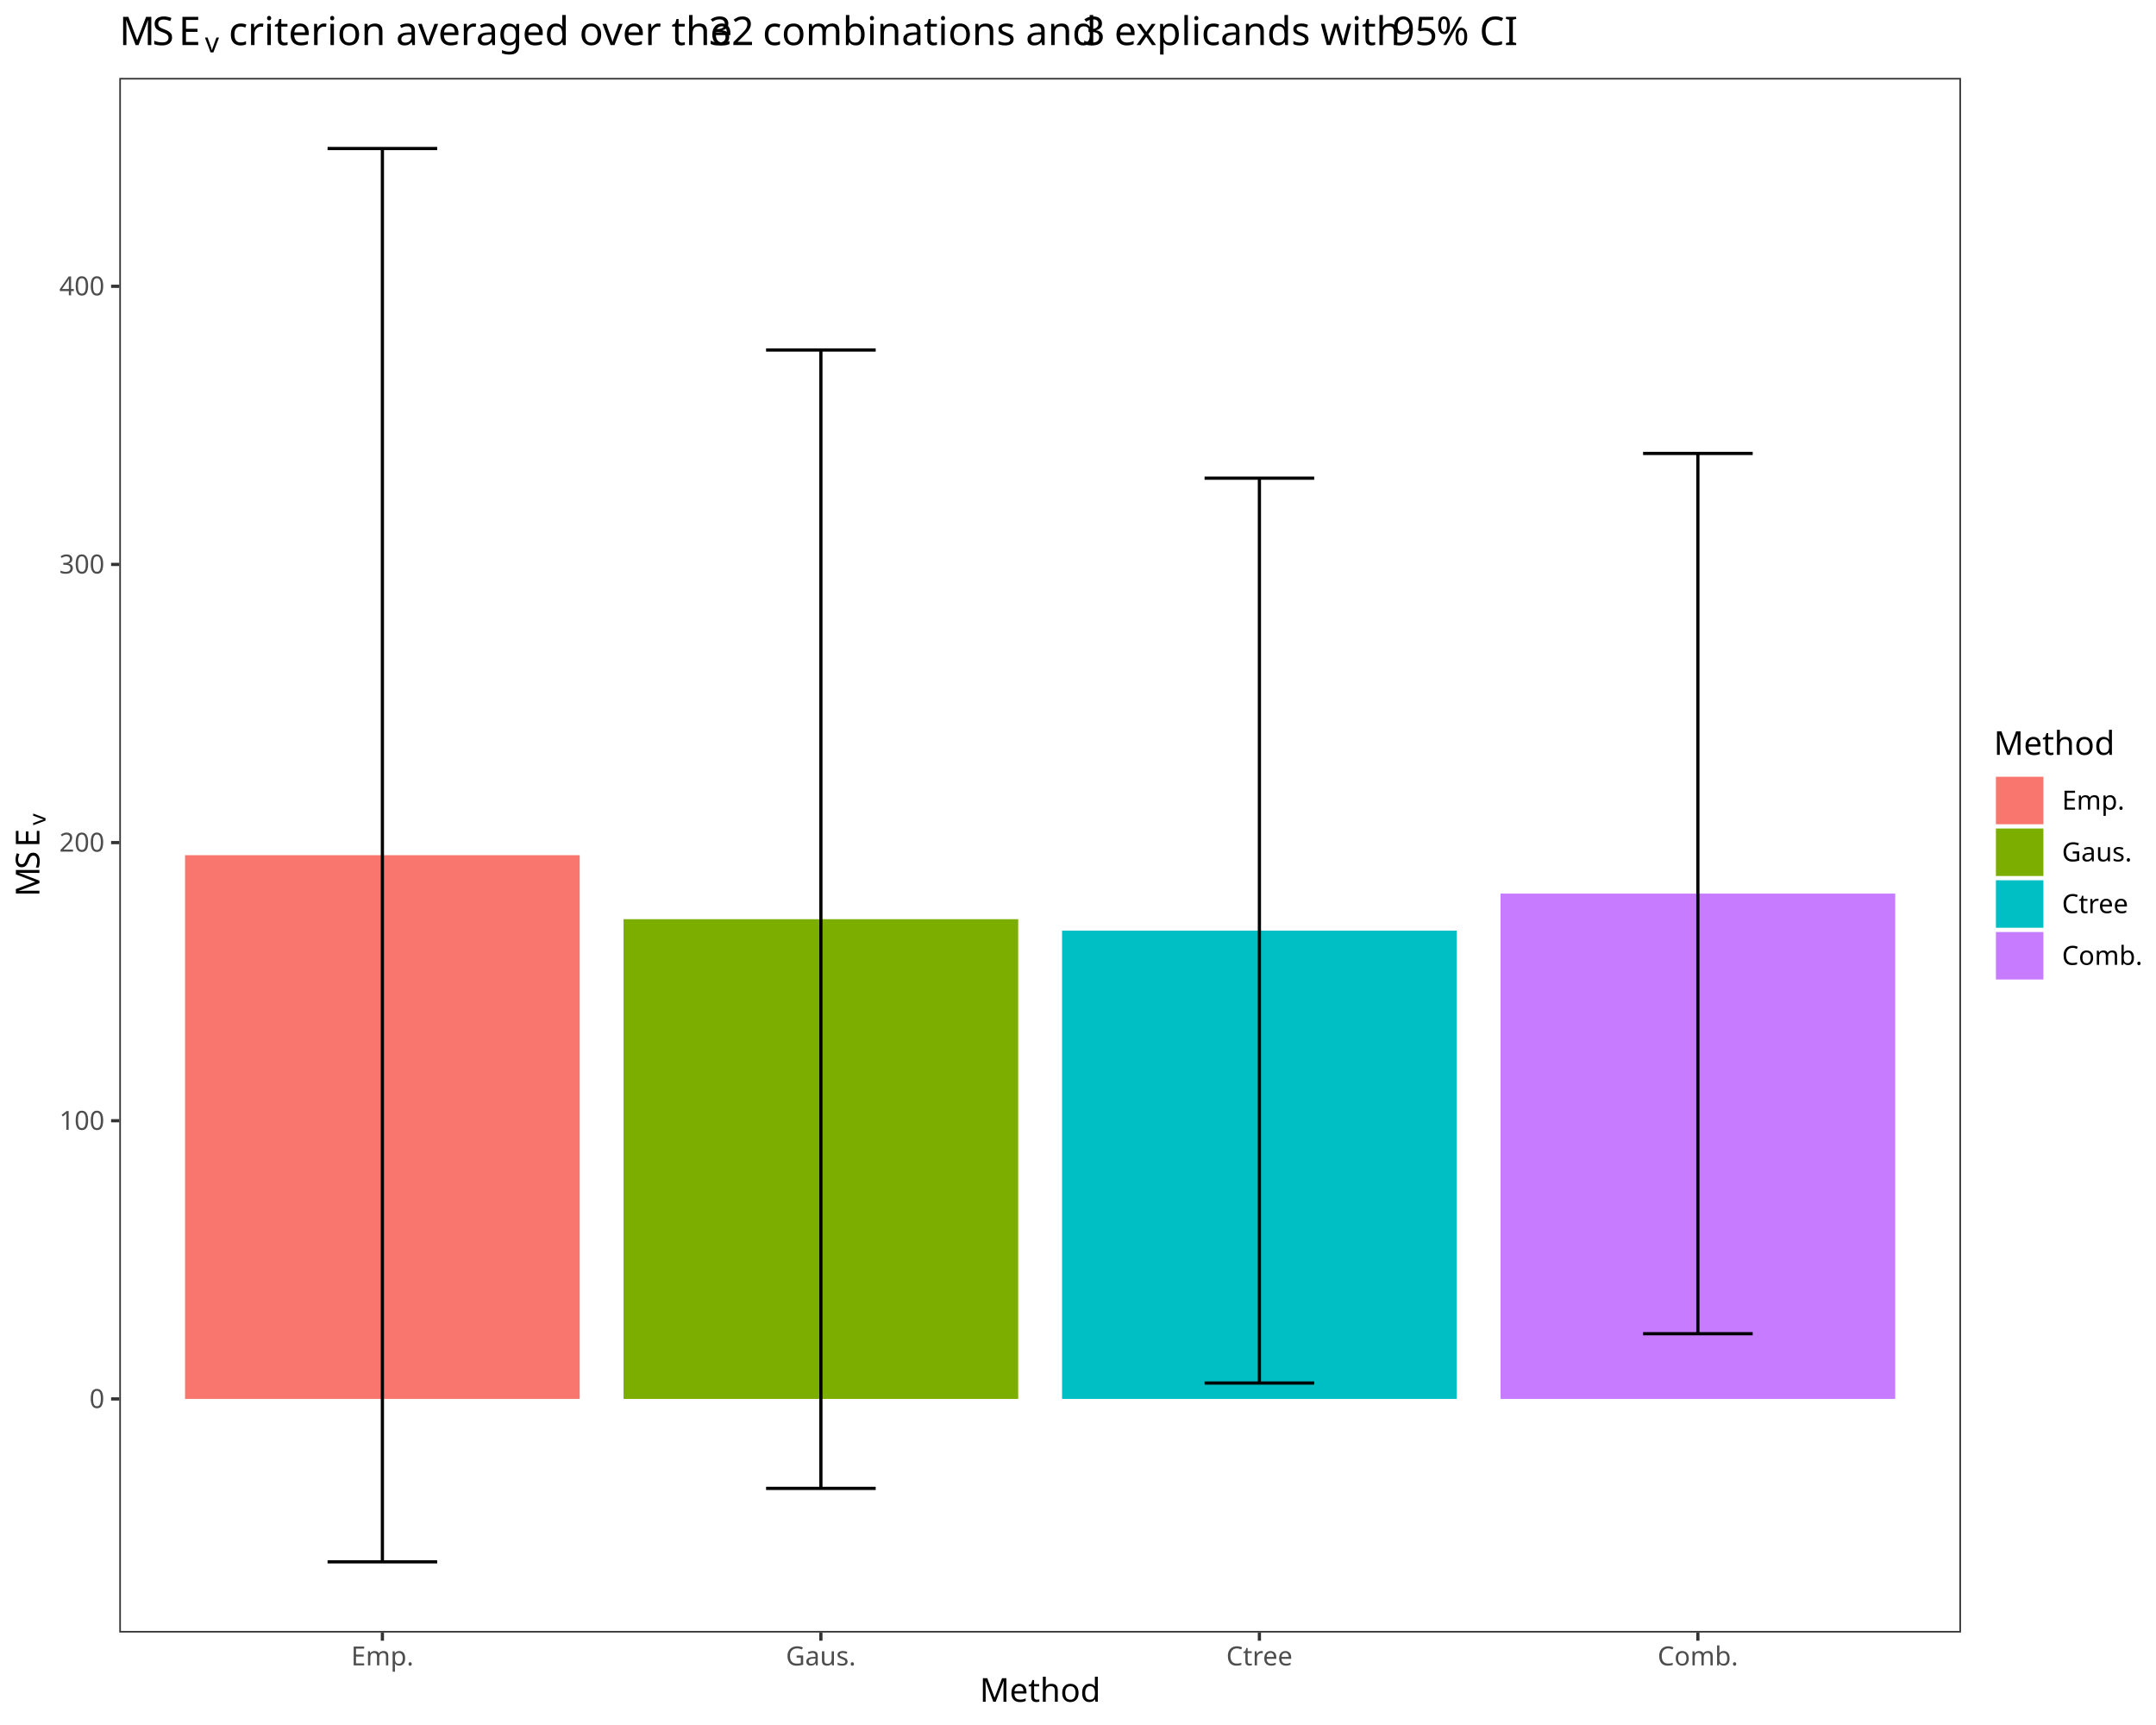
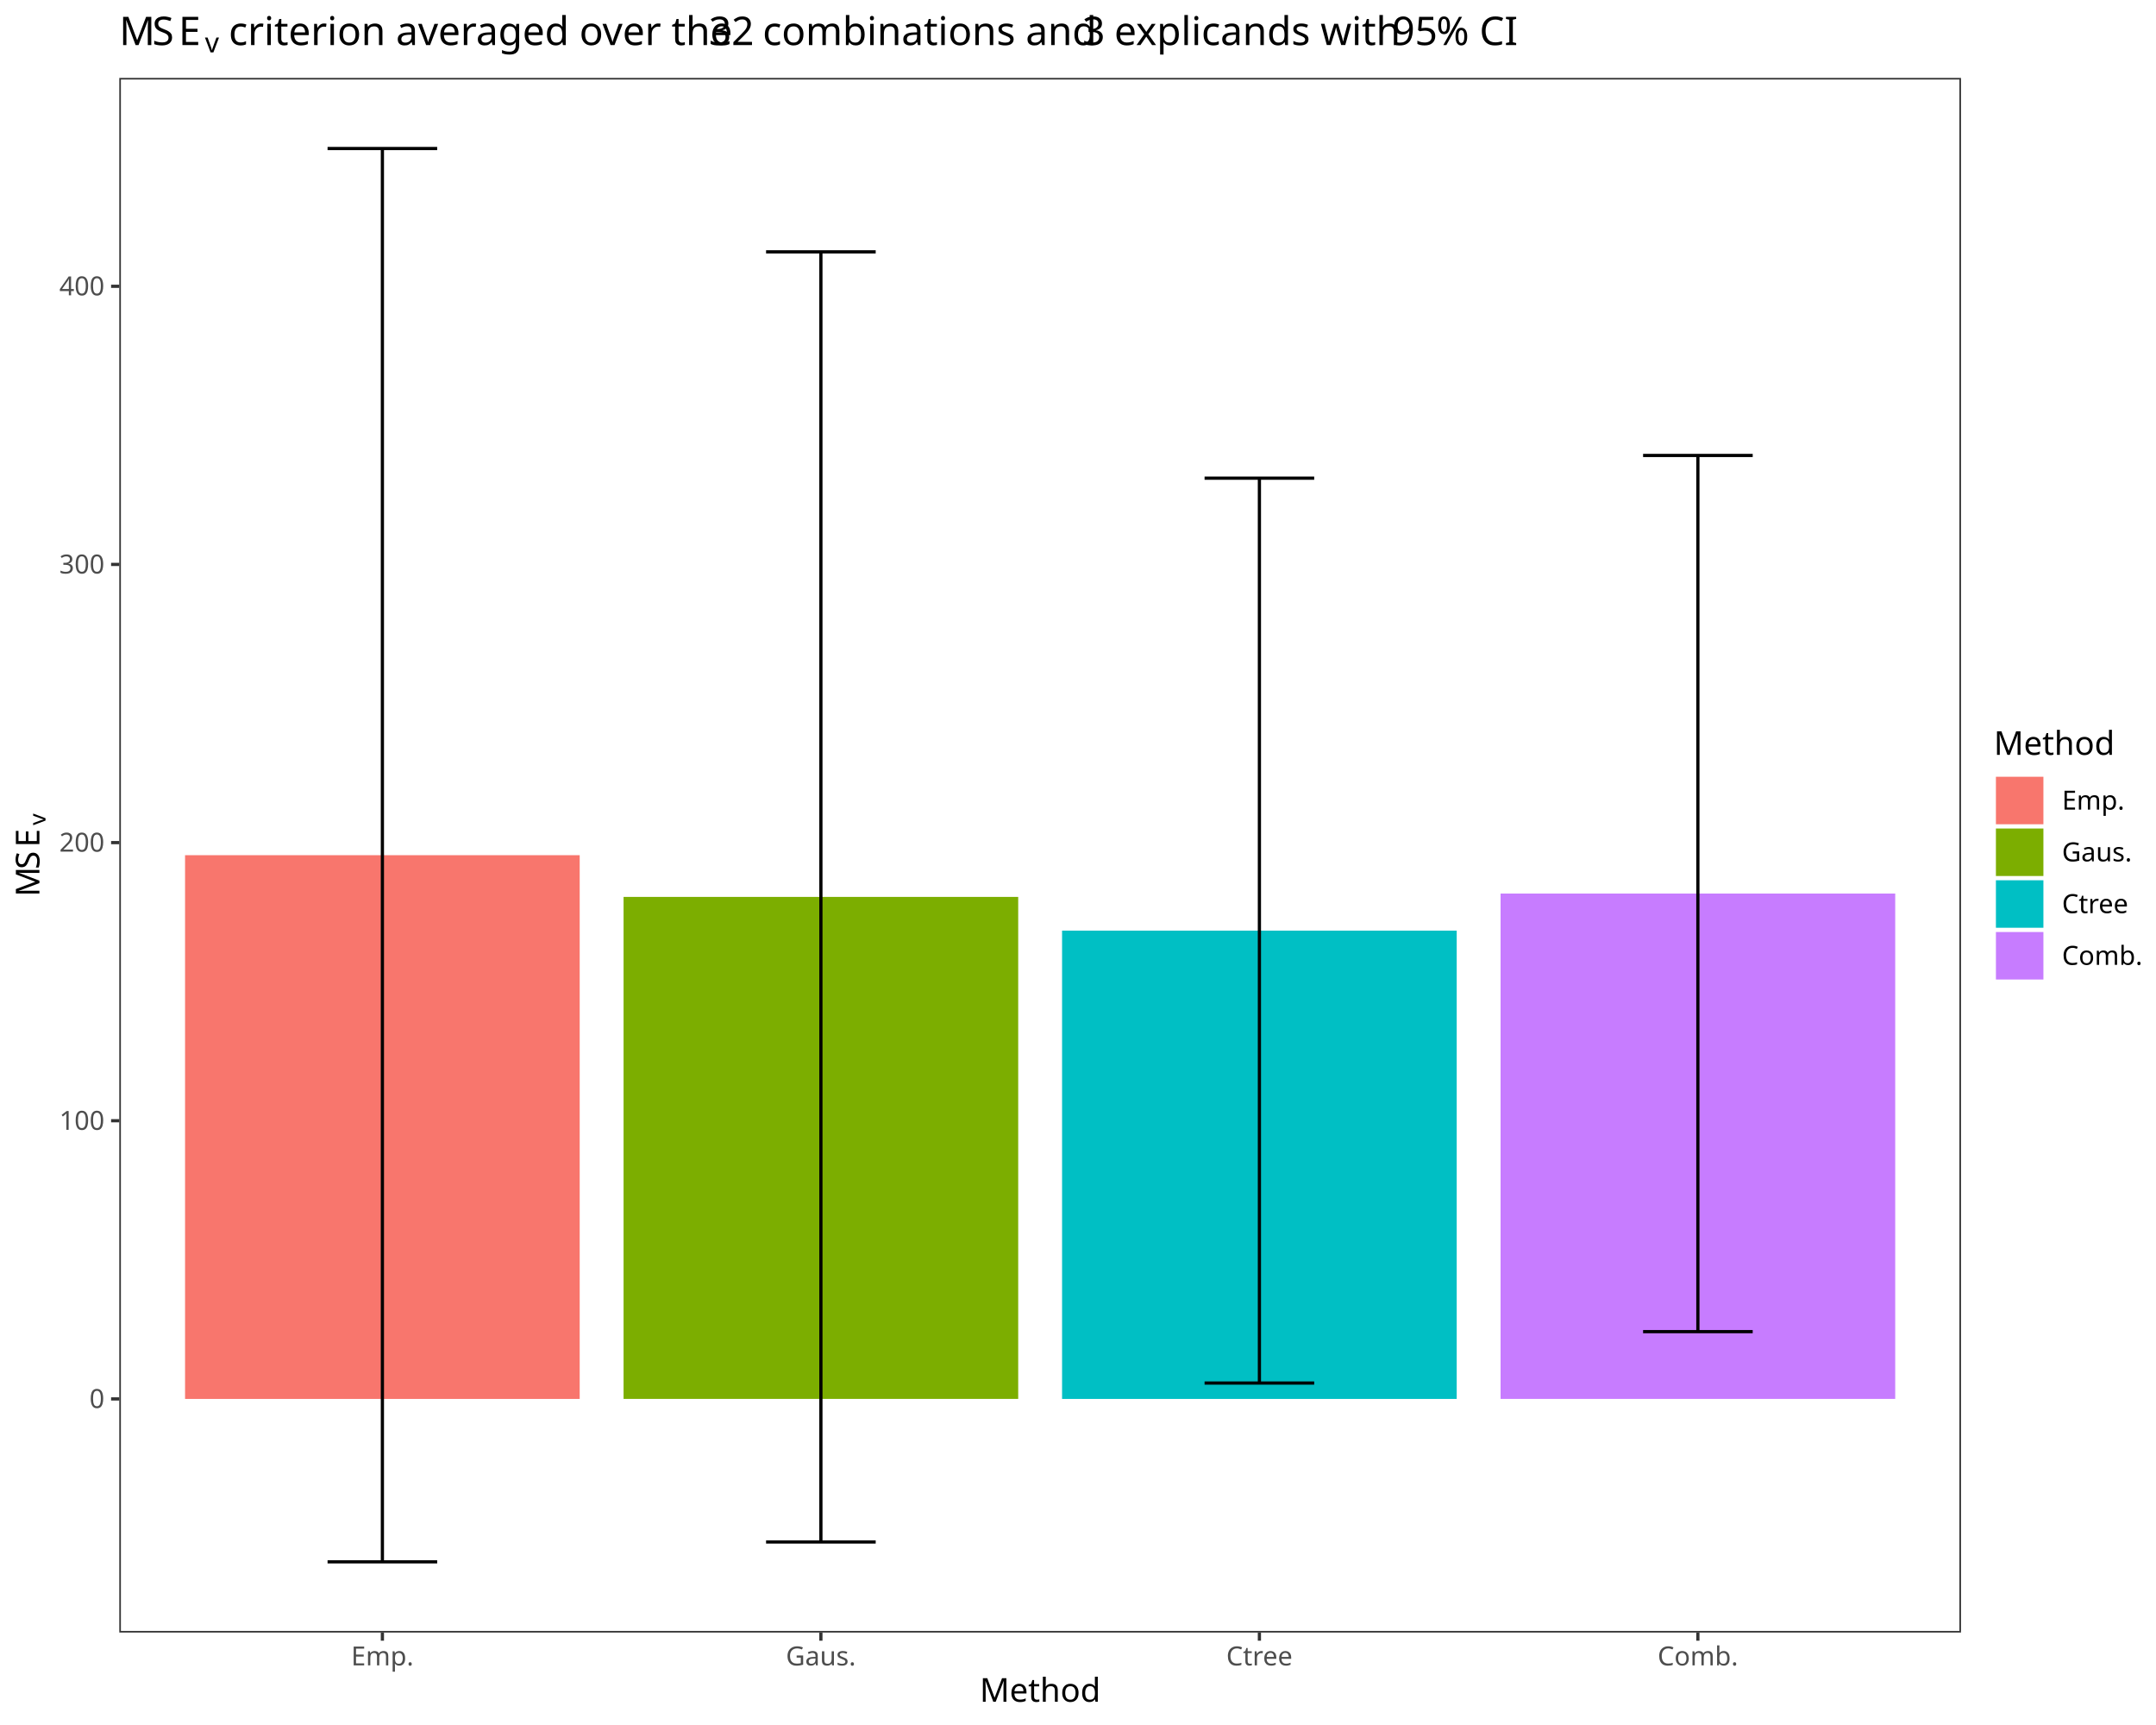
<svg xmlns="http://www.w3.org/2000/svg" class="svglite" data-engine-version="2.0" width="720.00pt" height="576.00pt" viewBox="0 0 720.00 576.00">
  <defs>
    <style type="text/css">
    .svglite line, .svglite polyline, .svglite polygon, .svglite path, .svglite rect, .svglite circle {
      fill: none;
      stroke: #000000;
      stroke-linecap: round;
      stroke-linejoin: round;
      stroke-miterlimit: 10.00;
    }
  </style>
  </defs>
  <rect width="100%" height="100%" style="stroke: none; fill: #FFFFFF;" />
  <defs>
    <clipPath id="cpMC4wMHw3MjAuMDB8MC4wMHw1NzYuMDA=">
      <rect x="0.00" y="0.00" width="720.00" height="576.00" />
    </clipPath>
  </defs>
  <g clip-path="url(#cpMC4wMHw3MjAuMDB8MC4wMHw1NzYuMDA=)">
    <rect x="0.00" y="0.00" width="720.00" height="576.00" style="stroke-width: 1.07; stroke: #FFFFFF; fill: #FFFFFF;" />
  </g>
  <defs>
    <clipPath id="cpMzkuODR8NjU0Ljg4fDI2LjAxfDU0NS4xMQ==">
      <rect x="39.84" y="26.01" width="615.04" height="519.11" />
    </clipPath>
  </defs>
  <g clip-path="url(#cpMzkuODR8NjU0Ljg4fDI2LjAxfDU0NS4xMQ==)">
    <rect x="39.84" y="26.01" width="615.04" height="519.11" style="stroke-width: 1.07; stroke: none; fill: #FFFFFF;" />
    <rect x="61.80" y="285.56" width="131.79" height="181.56" style="stroke-width: 1.07; stroke: none; stroke-linecap: butt; stroke-linejoin: miter; fill: #F8766D;" />
-     <rect x="208.24" y="306.93" width="131.79" height="160.19" style="stroke-width: 1.07; stroke: none; stroke-linecap: butt; stroke-linejoin: miter; fill: #7CAE00;" />
+     <rect x="208.24" y="299.49" width="131.79" height="167.62" style="stroke-width: 1.07; stroke: none; stroke-linecap: butt; stroke-linejoin: miter; fill: #7CAE00;" />
    <rect x="354.68" y="310.75" width="131.79" height="156.37" style="stroke-width: 1.07; stroke: none; stroke-linecap: butt; stroke-linejoin: miter; fill: #00BFC4;" />
-     <rect x="501.12" y="298.38" width="131.79" height="168.74" style="stroke-width: 1.07; stroke: none; stroke-linecap: butt; stroke-linejoin: miter; fill: #C77CFF;" />
+     <rect x="501.12" y="298.37" width="131.79" height="168.74" style="stroke-width: 1.07; stroke: none; stroke-linecap: butt; stroke-linejoin: miter; fill: #C77CFF;" />
    <polyline points="109.39,49.60 146.00,49.60 " style="stroke-width: 1.07; stroke-linecap: butt;" />
    <polyline points="127.70,49.60 127.70,521.52 " style="stroke-width: 1.07; stroke-linecap: butt;" />
    <polyline points="109.39,521.52 146.00,521.52 " style="stroke-width: 1.07; stroke-linecap: butt;" />
-     <polyline points="255.83,116.87 292.44,116.87 " style="stroke-width: 1.07; stroke-linecap: butt;" />
-     <polyline points="274.14,116.87 274.14,496.99 " style="stroke-width: 1.07; stroke-linecap: butt;" />
-     <polyline points="255.83,496.99 292.44,496.99 " style="stroke-width: 1.07; stroke-linecap: butt;" />
+     <polyline points="255.83,84.10 292.44,84.10 " style="stroke-width: 1.07; stroke-linecap: butt;" />
+     <polyline points="274.14,84.10 274.14,514.89 " style="stroke-width: 1.07; stroke-linecap: butt;" />
+     <polyline points="255.83,514.89 292.44,514.89 " style="stroke-width: 1.07; stroke-linecap: butt;" />
    <polyline points="402.27,159.67 438.88,159.67 " style="stroke-width: 1.07; stroke-linecap: butt;" />
    <polyline points="420.58,159.67 420.58,461.82 " style="stroke-width: 1.07; stroke-linecap: butt;" />
    <polyline points="402.27,461.82 438.88,461.82 " style="stroke-width: 1.07; stroke-linecap: butt;" />
-     <polyline points="548.71,151.41 585.32,151.41 " style="stroke-width: 1.07; stroke-linecap: butt;" />
-     <polyline points="567.01,151.41 567.01,445.35 " style="stroke-width: 1.07; stroke-linecap: butt;" />
-     <polyline points="548.71,445.35 585.32,445.35 " style="stroke-width: 1.07; stroke-linecap: butt;" />
+     <polyline points="548.71,152.09 585.32,152.09 " style="stroke-width: 1.07; stroke-linecap: butt;" />
+     <polyline points="567.01,152.09 567.01,444.66 " style="stroke-width: 1.07; stroke-linecap: butt;" />
+     <polyline points="548.71,444.66 585.32,444.66 " style="stroke-width: 1.07; stroke-linecap: butt;" />
    <rect x="39.84" y="26.01" width="615.04" height="519.11" style="stroke-width: 1.07; stroke: #333333;" />
  </g>
  <g clip-path="url(#cpMC4wMHw3MjAuMDB8MC4wMHw1NzYuMDA=)">
    <text x="34.90" y="470.14" text-anchor="end" style="font-size: 8.80px; fill: #4D4D4D; font-family: sans;" textLength="4.89px" lengthAdjust="spacingAndGlyphs">0</text>
    <text x="34.90" y="377.26" text-anchor="end" style="font-size: 8.80px; fill: #4D4D4D; font-family: sans;" textLength="14.68px" lengthAdjust="spacingAndGlyphs">100</text>
    <text x="34.90" y="284.38" text-anchor="end" style="font-size: 8.80px; fill: #4D4D4D; font-family: sans;" textLength="14.68px" lengthAdjust="spacingAndGlyphs">200</text>
    <text x="34.90" y="191.50" text-anchor="end" style="font-size: 8.80px; fill: #4D4D4D; font-family: sans;" textLength="14.68px" lengthAdjust="spacingAndGlyphs">300</text>
    <text x="34.90" y="98.62" text-anchor="end" style="font-size: 8.80px; fill: #4D4D4D; font-family: sans;" textLength="14.68px" lengthAdjust="spacingAndGlyphs">400</text>
    <polyline points="37.10,467.12 39.84,467.12 " style="stroke-width: 1.07; stroke: #333333; stroke-linecap: butt;" />
    <polyline points="37.10,374.23 39.84,374.23 " style="stroke-width: 1.07; stroke: #333333; stroke-linecap: butt;" />
    <polyline points="37.10,281.35 39.84,281.35 " style="stroke-width: 1.07; stroke: #333333; stroke-linecap: butt;" />
    <polyline points="37.10,188.47 39.84,188.47 " style="stroke-width: 1.07; stroke: #333333; stroke-linecap: butt;" />
    <polyline points="37.10,95.59 39.84,95.59 " style="stroke-width: 1.07; stroke: #333333; stroke-linecap: butt;" />
    <polyline points="127.70,547.85 127.70,545.11 " style="stroke-width: 1.07; stroke: #333333; stroke-linecap: butt;" />
    <polyline points="274.14,547.85 274.14,545.11 " style="stroke-width: 1.07; stroke: #333333; stroke-linecap: butt;" />
    <polyline points="420.58,547.85 420.58,545.11 " style="stroke-width: 1.07; stroke: #333333; stroke-linecap: butt;" />
    <polyline points="567.01,547.85 567.01,545.11 " style="stroke-width: 1.07; stroke: #333333; stroke-linecap: butt;" />
    <text x="127.70" y="556.10" text-anchor="middle" style="font-size: 8.80px; fill: #4D4D4D; font-family: sans;" textLength="20.54px" lengthAdjust="spacingAndGlyphs">Emp.</text>
    <text x="274.14" y="556.10" text-anchor="middle" style="font-size: 8.80px; fill: #4D4D4D; font-family: sans;" textLength="23.49px" lengthAdjust="spacingAndGlyphs">Gaus.</text>
    <text x="420.58" y="556.10" text-anchor="middle" style="font-size: 8.80px; fill: #4D4D4D; font-family: sans;" textLength="21.52px" lengthAdjust="spacingAndGlyphs">Ctree</text>
    <text x="567.01" y="556.10" text-anchor="middle" style="font-size: 8.80px; fill: #4D4D4D; font-family: sans;" textLength="25.92px" lengthAdjust="spacingAndGlyphs">Comb.</text>
    <text x="347.36" y="568.24" text-anchor="middle" style="font-size: 11.00px; font-family: sans;" textLength="36.70px" lengthAdjust="spacingAndGlyphs">Method</text>
    <text transform="translate(13.16,299.41) rotate(-90)" style="font-size: 11.00px; font-family: sans;" textLength="9.17px" lengthAdjust="spacingAndGlyphs">M</text>
    <text transform="translate(13.16,290.24) rotate(-90)" style="font-size: 11.00px; font-family: sans;" textLength="7.34px" lengthAdjust="spacingAndGlyphs">S</text>
    <text transform="translate(13.16,282.90) rotate(-90)" style="font-size: 11.00px; font-family: sans;" textLength="7.34px" lengthAdjust="spacingAndGlyphs">E</text>
    <text transform="translate(15.20,275.56) rotate(-90)" style="font-size: 7.70px; font-family: sans;" textLength="3.85px" lengthAdjust="spacingAndGlyphs">v</text>
    <rect x="665.84" y="243.33" width="48.68" height="84.45" style="stroke-width: 1.07; stroke: none; fill: #FFFFFF;" />
    <text x="665.84" y="252.05" style="font-size: 11.00px; font-family: sans;" textLength="36.70px" lengthAdjust="spacingAndGlyphs">Method</text>
    <rect x="665.84" y="258.67" width="17.28" height="17.28" style="stroke-width: 1.07; stroke: none; fill: #FFFFFF;" />
    <rect x="666.54" y="259.37" width="15.86" height="15.86" style="stroke-width: 1.07; stroke: none; stroke-linecap: butt; stroke-linejoin: miter; fill: #F8766D;" />
    <rect x="665.84" y="275.95" width="17.28" height="17.28" style="stroke-width: 1.07; stroke: none; fill: #FFFFFF;" />
    <rect x="666.54" y="276.65" width="15.86" height="15.86" style="stroke-width: 1.07; stroke: none; stroke-linecap: butt; stroke-linejoin: miter; fill: #7CAE00;" />
    <rect x="665.84" y="293.23" width="17.28" height="17.28" style="stroke-width: 1.07; stroke: none; fill: #FFFFFF;" />
    <rect x="666.54" y="293.93" width="15.86" height="15.86" style="stroke-width: 1.07; stroke: none; stroke-linecap: butt; stroke-linejoin: miter; fill: #00BFC4;" />
    <rect x="665.84" y="310.51" width="17.28" height="17.28" style="stroke-width: 1.07; stroke: none; fill: #FFFFFF;" />
    <rect x="666.54" y="311.21" width="15.86" height="15.86" style="stroke-width: 1.07; stroke: none; stroke-linecap: butt; stroke-linejoin: miter; fill: #C77CFF;" />
    <text x="688.60" y="270.33" style="font-size: 8.80px; font-family: sans;" textLength="20.54px" lengthAdjust="spacingAndGlyphs">Emp.</text>
    <text x="688.60" y="287.61" style="font-size: 8.80px; font-family: sans;" textLength="23.49px" lengthAdjust="spacingAndGlyphs">Gaus.</text>
    <text x="688.60" y="304.89" style="font-size: 8.80px; font-family: sans;" textLength="21.52px" lengthAdjust="spacingAndGlyphs">Ctree</text>
    <text x="688.60" y="322.17" style="font-size: 8.80px; font-family: sans;" textLength="25.92px" lengthAdjust="spacingAndGlyphs">Comb.</text>
    <text x="39.84" y="15.05" style="font-size: 13.20px; font-family: sans;" textLength="11.00px" lengthAdjust="spacingAndGlyphs">M</text>
    <text x="50.84" y="15.05" style="font-size: 13.20px; font-family: sans;" textLength="8.81px" lengthAdjust="spacingAndGlyphs">S</text>
    <text x="59.64" y="15.05" style="font-size: 13.20px; font-family: sans;" textLength="8.81px" lengthAdjust="spacingAndGlyphs">E</text>
    <text x="68.45" y="17.49" style="font-size: 9.24px; font-family: sans;" textLength="4.62px" lengthAdjust="spacingAndGlyphs">v</text>
    <text x="73.07" y="15.05" style="font-size: 13.20px; font-family: sans;" textLength="3.30px" lengthAdjust="spacingAndGlyphs"> </text>
    <text x="76.38" y="15.05" style="font-size: 13.20px; font-family: sans;" textLength="157.04px" lengthAdjust="spacingAndGlyphs">criterion averaged over the</text>
    <text x="233.41" y="15.05" style="font-size: 13.20px; font-family: sans;" textLength="3.30px" lengthAdjust="spacingAndGlyphs"> </text>
    <text x="236.72" y="15.05" style="font-size: 13.20px; font-family: sans;" textLength="14.68px" lengthAdjust="spacingAndGlyphs">32</text>
    <text x="251.40" y="15.05" style="font-size: 13.20px; font-family: sans;" textLength="3.30px" lengthAdjust="spacingAndGlyphs"> </text>
    <text x="254.70" y="15.05" style="font-size: 13.20px; font-family: sans;" textLength="103.48px" lengthAdjust="spacingAndGlyphs">combinations and</text>
    <text x="358.19" y="15.05" style="font-size: 13.20px; font-family: sans;" textLength="3.30px" lengthAdjust="spacingAndGlyphs"> </text>
    <text x="361.49" y="15.05" style="font-size: 13.20px; font-family: sans;" textLength="7.34px" lengthAdjust="spacingAndGlyphs">3</text>
    <text x="368.83" y="15.05" style="font-size: 13.20px; font-family: sans;" textLength="3.30px" lengthAdjust="spacingAndGlyphs"> </text>
    <text x="372.13" y="15.05" style="font-size: 13.20px; font-family: sans;" textLength="89.53px" lengthAdjust="spacingAndGlyphs">explicands with</text>
    <text x="461.66" y="15.05" style="font-size: 13.20px; font-family: sans;" textLength="3.30px" lengthAdjust="spacingAndGlyphs"> </text>
    <text x="464.96" y="15.05" style="font-size: 13.20px; font-family: sans;" textLength="14.68px" lengthAdjust="spacingAndGlyphs">95</text>
    <text x="479.65" y="15.05" style="font-size: 13.20px; font-family: sans;" textLength="28.61px" lengthAdjust="spacingAndGlyphs">% CI</text>
  </g>
</svg>
